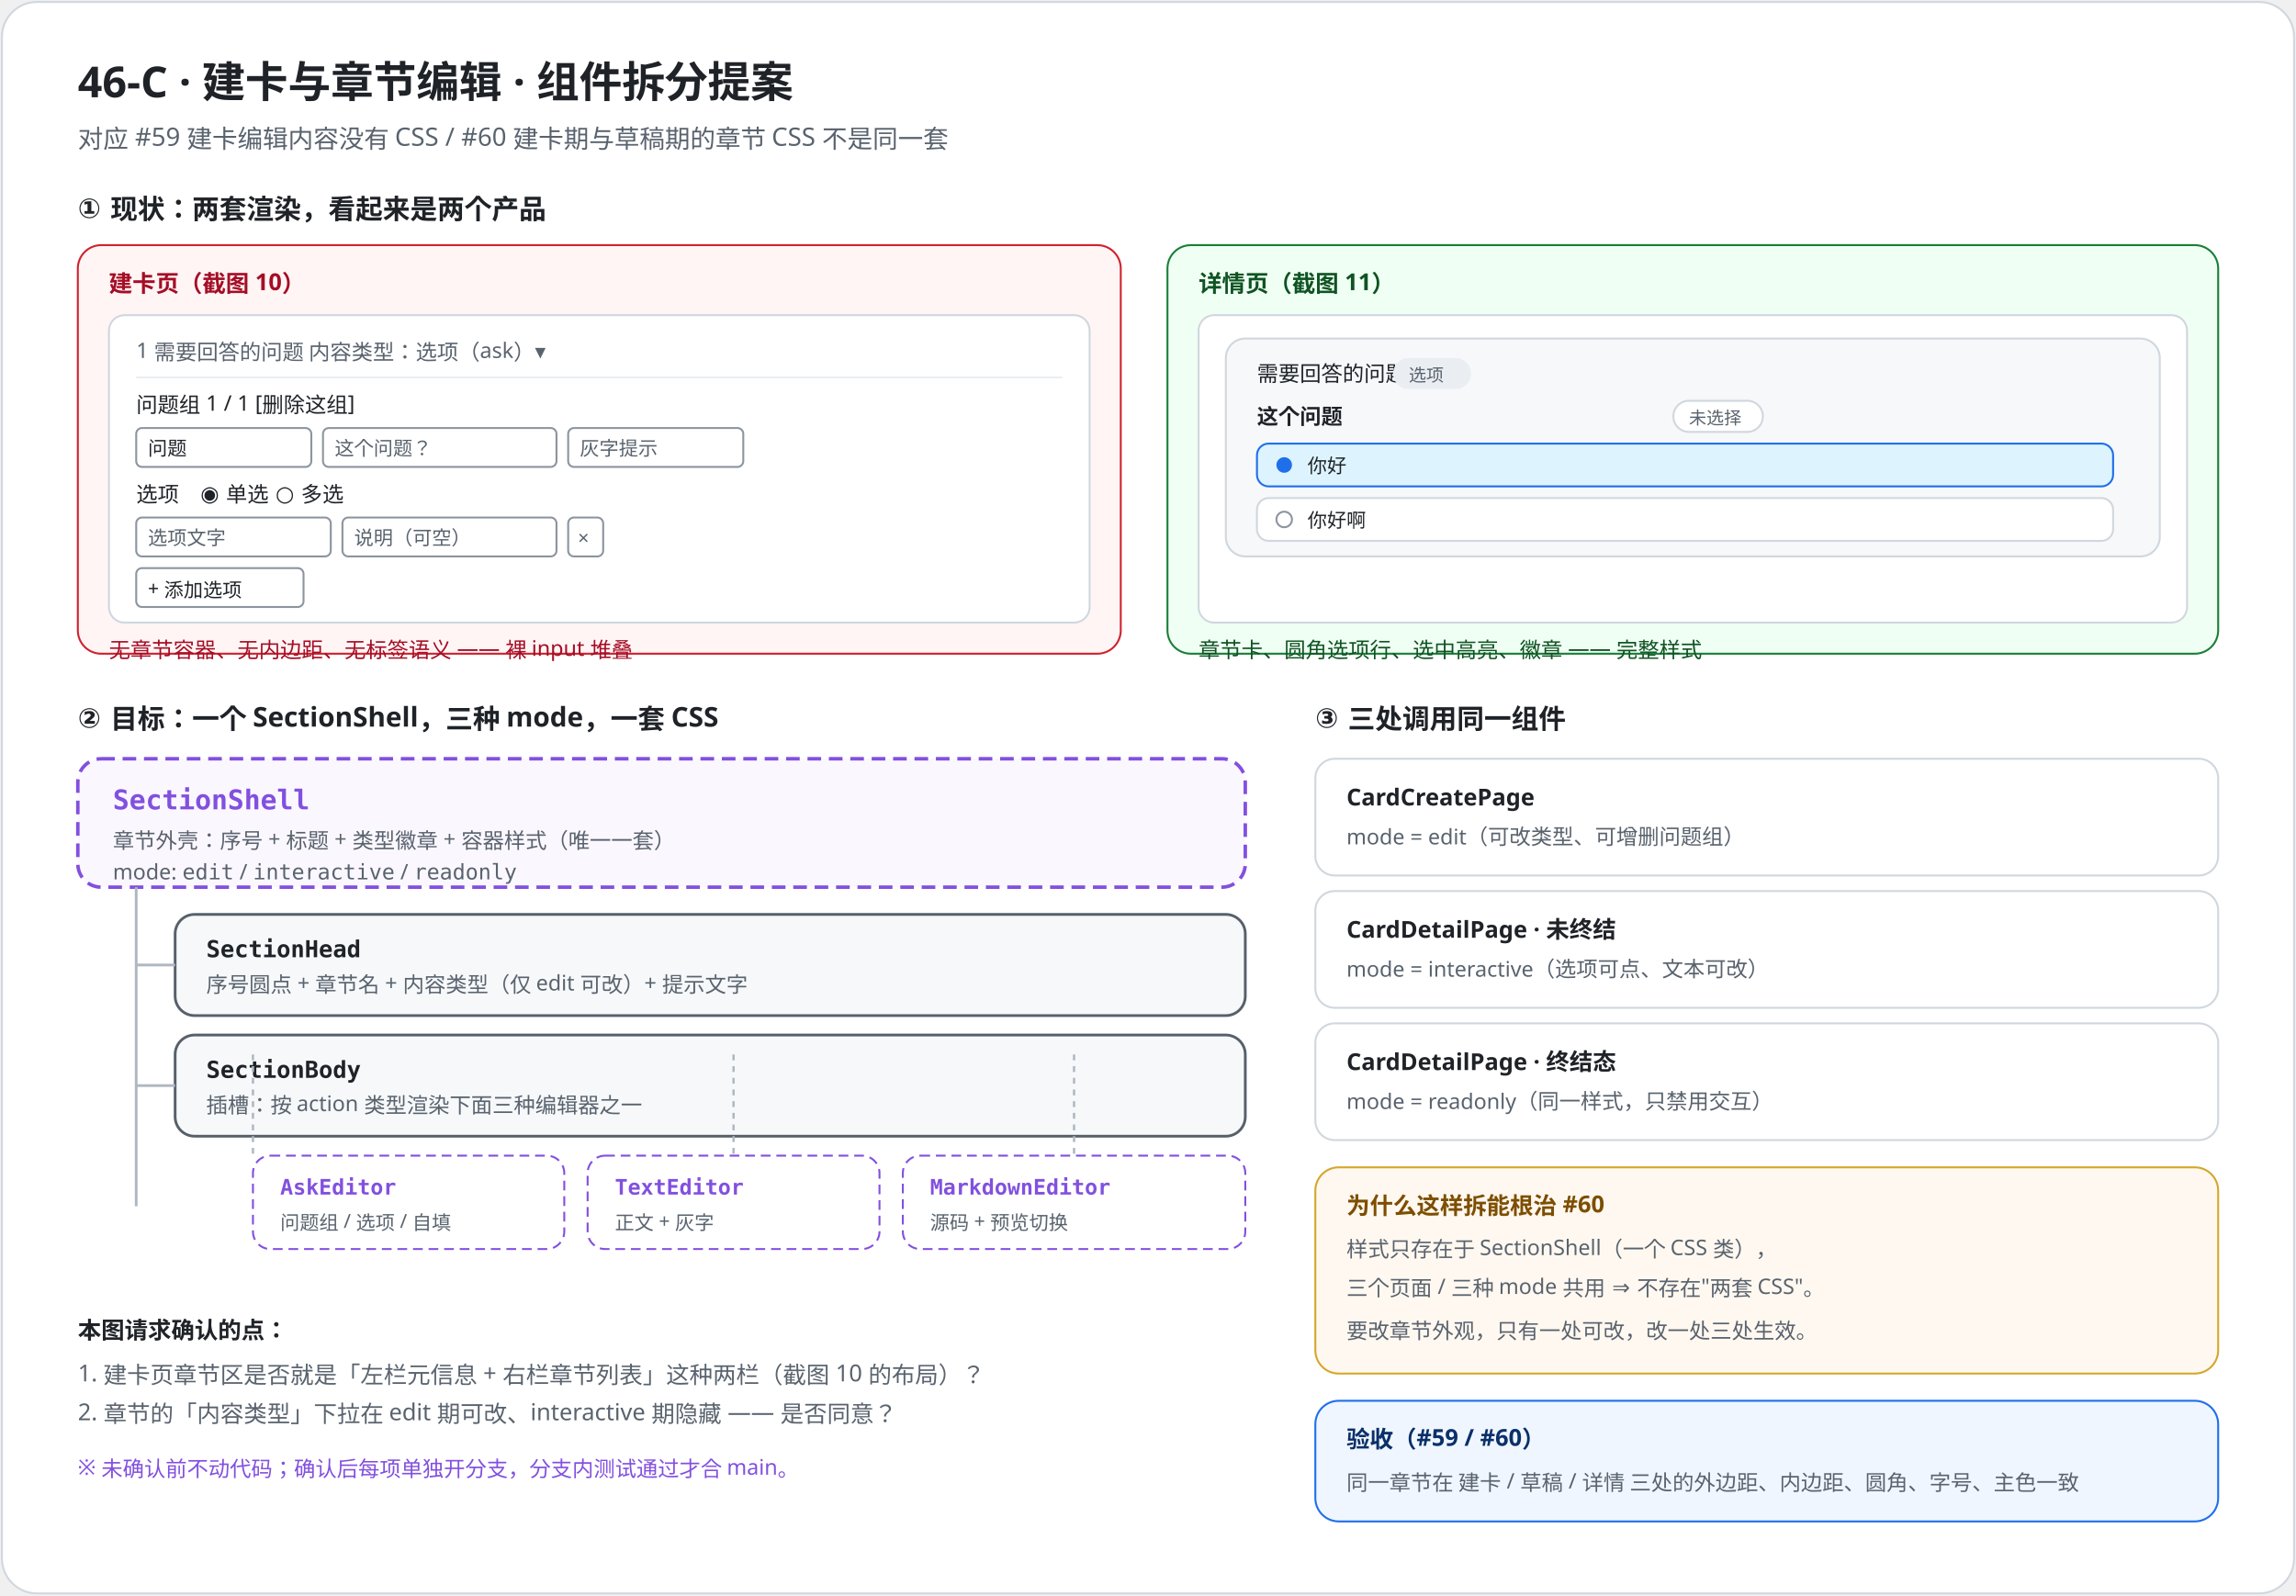
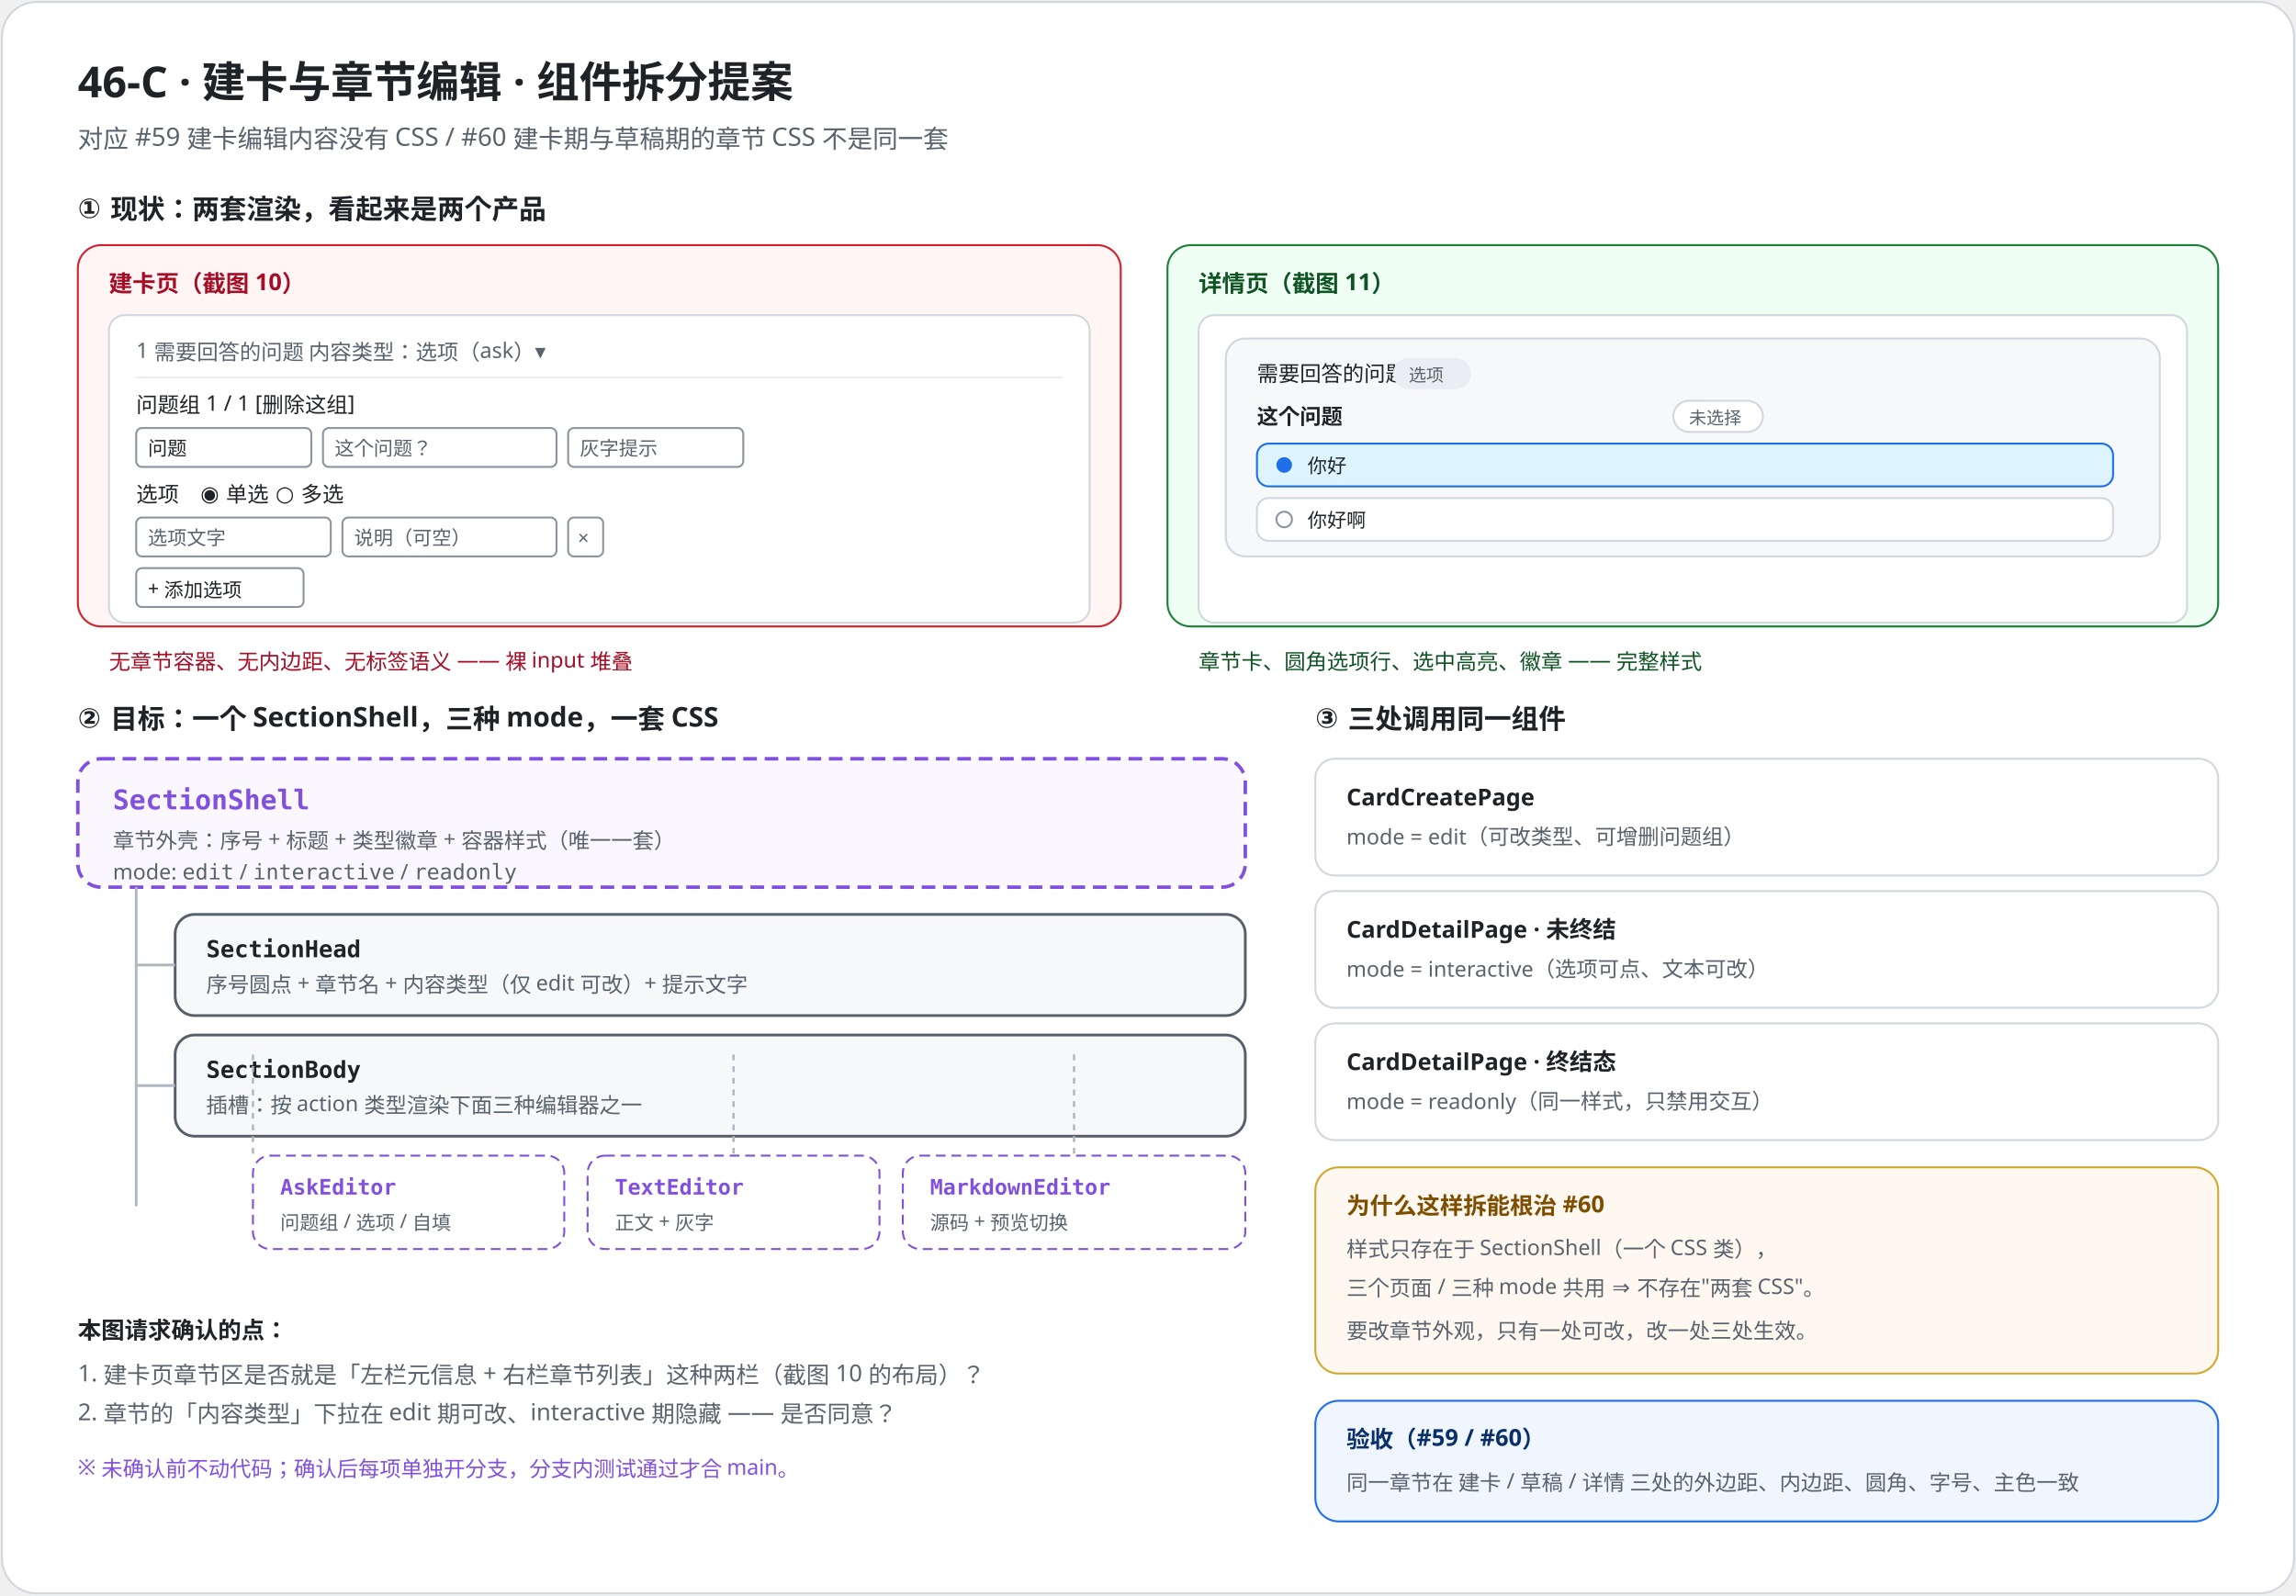
<svg xmlns="http://www.w3.org/2000/svg" width="1180" height="820" viewBox="0 0 1180 820" font-family="Segoe UI, Microsoft YaHei, sans-serif">
  <rect x="1" y="1" width="1178" height="818" rx="18" fill="#ffffff" stroke="#d0d7de" />
  <text x="40" y="50" font-size="22" font-weight="700" fill="#1f2328">46-C · 建卡与章节编辑 · 组件拆分提案</text>
  <text x="40" y="76" font-size="13" fill="#59636e">对应 #59 建卡编辑内容没有 CSS / #60 建卡期与草稿期的章节 CSS 不是同一套</text>
  <text x="40" y="112" font-size="14" font-weight="700" fill="#1f2328">① 现状：两套渲染，看起来是两个产品</text>
-   <rect x="40" y="126" width="536" height="210" rx="12" fill="#fff5f5" stroke="#cf222e" />
+   <rect x="40" y="126" width="536" height="196" rx="12" fill="#fff5f5" stroke="#cf222e" />
  <text x="56" y="150" font-size="12" font-weight="700" fill="#a40e26">建卡页（截图 10）</text>
  <rect x="56" y="162" width="504" height="158" rx="8" fill="#ffffff" stroke="#d0d7de" />
  <text x="70" y="184" font-size="11" fill="#59636e">1  需要回答的问题            内容类型：选项（ask）▾</text>
  <line x1="70" y1="194" x2="546" y2="194" stroke="#eaeef2" />
  <text x="70" y="212" font-size="11" fill="#1f2328">问题组 1 / 1 [删除这组]</text>
  <rect x="70" y="220" width="90" height="20" rx="3" fill="#ffffff" stroke="#8c959f" />
  <text x="76" y="234" font-size="10" fill="#1f2328">问题</text>
  <rect x="166" y="220" width="120" height="20" rx="3" fill="#ffffff" stroke="#8c959f" />
  <text x="172" y="234" font-size="10" fill="#59636e">这个问题？</text>
  <rect x="292" y="220" width="90" height="20" rx="3" fill="#ffffff" stroke="#8c959f" />
  <text x="298" y="234" font-size="10" fill="#59636e">灰字提示</text>
  <text x="70" y="258" font-size="11" fill="#1f2328">选项　◉ 单选 ○ 多选</text>
  <rect x="70" y="266" width="100" height="20" rx="3" fill="#ffffff" stroke="#8c959f" />
  <text x="76" y="280" font-size="10" fill="#59636e">选项文字</text>
  <rect x="176" y="266" width="110" height="20" rx="3" fill="#ffffff" stroke="#8c959f" />
  <text x="182" y="280" font-size="10" fill="#59636e">说明（可空）</text>
  <rect x="292" y="266" width="18" height="20" rx="3" fill="#ffffff" stroke="#8c959f" />
  <text x="297" y="280" font-size="10" fill="#59636e">×</text>
  <rect x="70" y="292" width="86" height="20" rx="3" fill="#ffffff" stroke="#8c959f" />
  <text x="76" y="306" font-size="10" fill="#1f2328">+ 添加选项</text>
-   <text x="56" y="338" font-size="11" fill="#a40e26">无章节容器、无内边距、无标签语义 —— 裸 input 堆叠</text>
-   <rect x="600" y="126" width="540" height="210" rx="12" fill="#f0fff4" stroke="#1a7f37" />
+   <text x="56" y="344" font-size="11" fill="#a40e26">无章节容器、无内边距、无标签语义 —— 裸 input 堆叠</text>
+   <rect x="600" y="126" width="540" height="196" rx="12" fill="#f0fff4" stroke="#1a7f37" />
  <text x="616" y="150" font-size="12" font-weight="700" fill="#0f5323">详情页（截图 11）</text>
  <rect x="616" y="162" width="508" height="158" rx="8" fill="#ffffff" stroke="#d0d7de" />
  <rect x="630" y="174" width="480" height="112" rx="10" fill="#f6f8fa" stroke="#d0d7de" />
  <text x="646" y="196" font-size="11" fill="#1f2328">需要回答的问题</text>
  <rect x="716" y="184" width="40" height="16" rx="8" fill="#eaeef2" />
  <text x="724" y="196" font-size="9" fill="#59636e">选项</text>
  <text x="646" y="218" font-size="11" font-weight="600" fill="#1f2328">这个问题</text>
  <rect x="860" y="206" width="46" height="16" rx="8" fill="#ffffff" stroke="#d0d7de" />
  <text x="868" y="218" font-size="9" fill="#59636e">未选择</text>
  <rect x="646" y="228" width="440" height="22" rx="6" fill="#ddf4ff" stroke="#1f6feb" />
  <circle cx="660" cy="239" r="4" fill="#1f6feb" />
  <text x="672" y="243" font-size="10" fill="#1f2328">你好</text>
  <rect x="646" y="256" width="440" height="22" rx="6" fill="#ffffff" stroke="#d0d7de" />
  <circle cx="660" cy="267" r="4" fill="none" stroke="#8c959f" />
  <text x="672" y="271" font-size="10" fill="#1f2328">你好啊</text>
-   <text x="616" y="338" font-size="11" fill="#0f5323">章节卡、圆角选项行、选中高亮、徽章 —— 完整样式</text>
+   <text x="616" y="344" font-size="11" fill="#0f5323">章节卡、圆角选项行、选中高亮、徽章 —— 完整样式</text>
  <text x="600" y="112" font-size="14" font-weight="700" fill="#1f2328">　</text>
  <text x="40" y="374" font-size="14" font-weight="700" fill="#1f2328">② 目标：一个 SectionShell，三种 mode，一套 CSS</text>
  <rect x="40" y="390" width="600" height="66" rx="12" fill="#fbf7ff" stroke="#8250df" stroke-width="1.8" stroke-dasharray="7 4" />
  <text x="58" y="416" font-size="14" font-weight="700" font-family="Consolas, monospace" fill="#8250df">SectionShell</text>
  <text x="58" y="436" font-size="11" fill="#59636e">章节外壳：序号 + 标题 + 类型徽章 + 容器样式（唯一一套）</text>
  <text x="58" y="452" font-size="11" fill="#59636e">mode: <tspan font-family="Consolas, monospace">edit</tspan> / <tspan font-family="Consolas, monospace">interactive</tspan> / <tspan font-family="Consolas, monospace">readonly</tspan>
  </text>
-   <path d="M 70 456 L 70 620" stroke="#afb8c1" stroke-width="1.4" />
+   <path d="M 70 456 L 70 620" stroke="#afb8c1" stroke-width="1.4" fill="none" />
  <rect x="90" y="470" width="550" height="52" rx="10" fill="#f6f8fa" stroke="#57606a" stroke-width="1.4" />
-   <path d="M 70 496 L 90 496" stroke="#afb8c1" stroke-width="1.4" />
+   <path d="M 70 496 L 90 496" stroke="#afb8c1" stroke-width="1.4" fill="none" />
  <text x="106" y="492" font-size="12" font-weight="700" font-family="Consolas, monospace" fill="#1f2328">SectionHead</text>
  <text x="106" y="510" font-size="11" fill="#59636e">序号圆点 + 章节名 + 内容类型（仅 edit 可改）+ 提示文字</text>
  <rect x="90" y="532" width="550" height="52" rx="10" fill="#f6f8fa" stroke="#57606a" stroke-width="1.4" />
-   <path d="M 70 558 L 90 558" stroke="#afb8c1" stroke-width="1.4" />
+   <path d="M 70 558 L 90 558" stroke="#afb8c1" stroke-width="1.4" fill="none" />
  <text x="106" y="554" font-size="12" font-weight="700" font-family="Consolas, monospace" fill="#1f2328">SectionBody</text>
  <text x="106" y="572" font-size="11" fill="#59636e">插槽：按 action 类型渲染下面三种编辑器之一</text>
  <rect x="130" y="594" width="160" height="48" rx="9" fill="#ffffff" stroke="#8250df" stroke-dasharray="5 3" />
  <text x="144" y="614" font-size="11" font-weight="600" font-family="Consolas, monospace" fill="#8250df">AskEditor</text>
  <text x="144" y="632" font-size="10" fill="#59636e">问题组 / 选项 / 自填</text>
  <rect x="302" y="594" width="150" height="48" rx="9" fill="#ffffff" stroke="#8250df" stroke-dasharray="5 3" />
  <text x="316" y="614" font-size="11" font-weight="600" font-family="Consolas, monospace" fill="#8250df">TextEditor</text>
  <text x="316" y="632" font-size="10" fill="#59636e">正文 + 灰字</text>
  <rect x="464" y="594" width="176" height="48" rx="9" fill="#ffffff" stroke="#8250df" stroke-dasharray="5 3" />
  <text x="478" y="614" font-size="11" font-weight="600" font-family="Consolas, monospace" fill="#8250df">MarkdownEditor</text>
  <text x="478" y="632" font-size="10" fill="#59636e">源码 + 预览切换</text>
-   <path d="M 130 542 L 130 594" stroke="#afb8c1" stroke-width="1.2" stroke-dasharray="3 3" />
-   <path d="M 377 542 L 377 594" stroke="#afb8c1" stroke-width="1.2" stroke-dasharray="3 3" />
-   <path d="M 552 542 L 552 594" stroke="#afb8c1" stroke-width="1.2" stroke-dasharray="3 3" />
+   <path d="M 130 542 L 130 594" stroke="#afb8c1" stroke-width="1.2" stroke-dasharray="3 3" fill="none" />
+   <path d="M 377 542 L 377 594" stroke="#afb8c1" stroke-width="1.2" stroke-dasharray="3 3" fill="none" />
+   <path d="M 552 542 L 552 594" stroke="#afb8c1" stroke-width="1.2" stroke-dasharray="3 3" fill="none" />
  <text x="676" y="374" font-size="14" font-weight="700" fill="#1f2328">③ 三处调用同一组件</text>
  <rect x="676" y="390" width="464" height="60" rx="10" fill="#ffffff" stroke="#d0d7de" />
  <text x="692" y="414" font-size="12" font-weight="700" fill="#1f2328">CardCreatePage</text>
  <text x="692" y="434" font-size="11" fill="#59636e">mode = edit（可改类型、可增删问题组）</text>
  <rect x="676" y="458" width="464" height="60" rx="10" fill="#ffffff" stroke="#d0d7de" />
  <text x="692" y="482" font-size="12" font-weight="700" fill="#1f2328">CardDetailPage · 未终结</text>
  <text x="692" y="502" font-size="11" fill="#59636e">mode = interactive（选项可点、文本可改）</text>
  <rect x="676" y="526" width="464" height="60" rx="10" fill="#ffffff" stroke="#d0d7de" />
  <text x="692" y="550" font-size="12" font-weight="700" fill="#1f2328">CardDetailPage · 终结态</text>
  <text x="692" y="570" font-size="11" fill="#59636e">mode = readonly（同一样式，只禁用交互）</text>
  <rect x="676" y="600" width="464" height="106" rx="12" fill="#fff8f0" stroke="#d4a72c" />
  <text x="692" y="624" font-size="12" font-weight="700" fill="#7d4e00">为什么这样拆能根治 #60</text>
  <text x="692" y="646" font-size="11" fill="#59636e">样式只存在于 SectionShell（一个 CSS 类），</text>
  <text x="692" y="666" font-size="11" fill="#59636e">三个页面 / 三种 mode 共用 ⇒ 不存在"两套 CSS"。</text>
  <text x="692" y="688" font-size="11" fill="#59636e">要改章节外观，只有一处可改，改一处三处生效。</text>
  <rect x="676" y="720" width="464" height="62" rx="12" fill="#f0f6ff" stroke="#1f6feb" />
  <text x="692" y="744" font-size="12" font-weight="700" fill="#0a3069">验收（#59 / #60）</text>
  <text x="692" y="766" font-size="11" fill="#59636e">同一章节在 建卡 / 草稿 / 详情 三处的外边距、内边距、圆角、字号、主色一致</text>
  <text x="40" y="688" font-size="12" font-weight="700" fill="#1f2328">本图请求确认的点：</text>
  <text x="40" y="710" font-size="12" fill="#59636e">1. 建卡页章节区是否就是「左栏元信息 + 右栏章节列表」这种两栏（截图 10 的布局）？</text>
  <text x="40" y="730" font-size="12" fill="#59636e">2. 章节的「内容类型」下拉在 edit 期可改、interactive 期隐藏 —— 是否同意？</text>
  <text x="40" y="758" font-size="11" fill="#8250df">※ 未确认前不动代码；确认后每项单独开分支，分支内测试通过才合 main。</text>
</svg>
